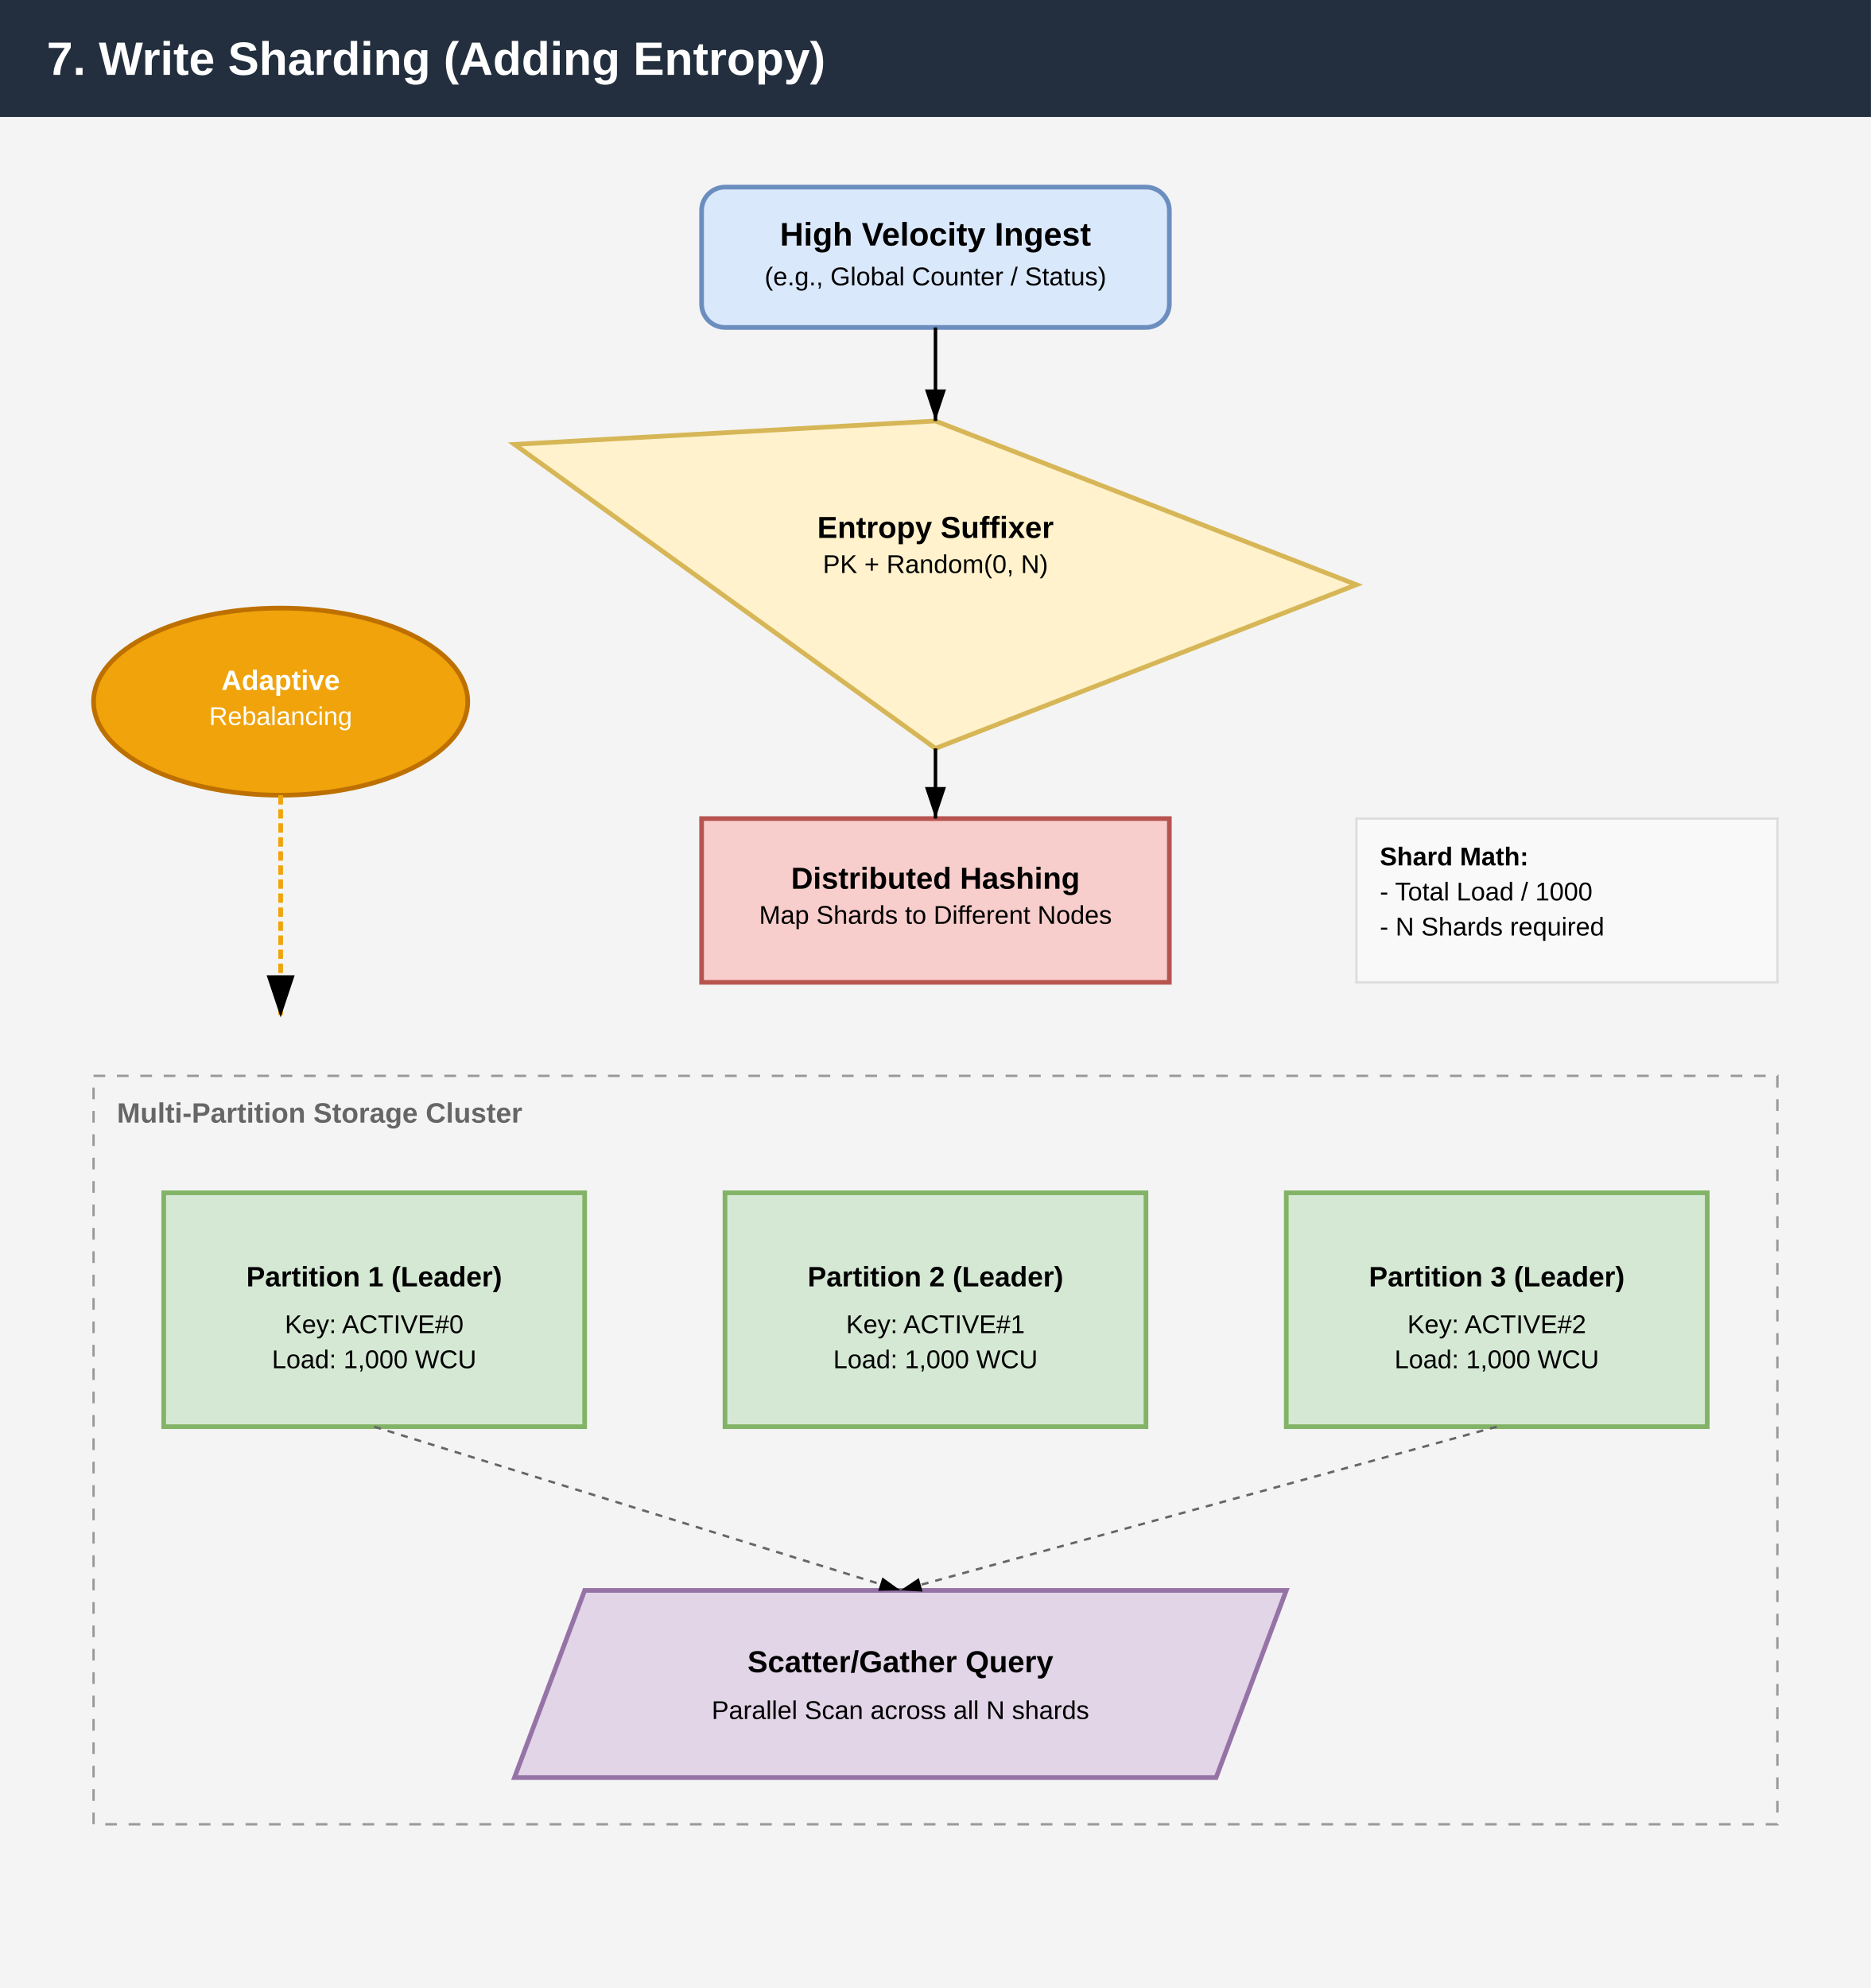
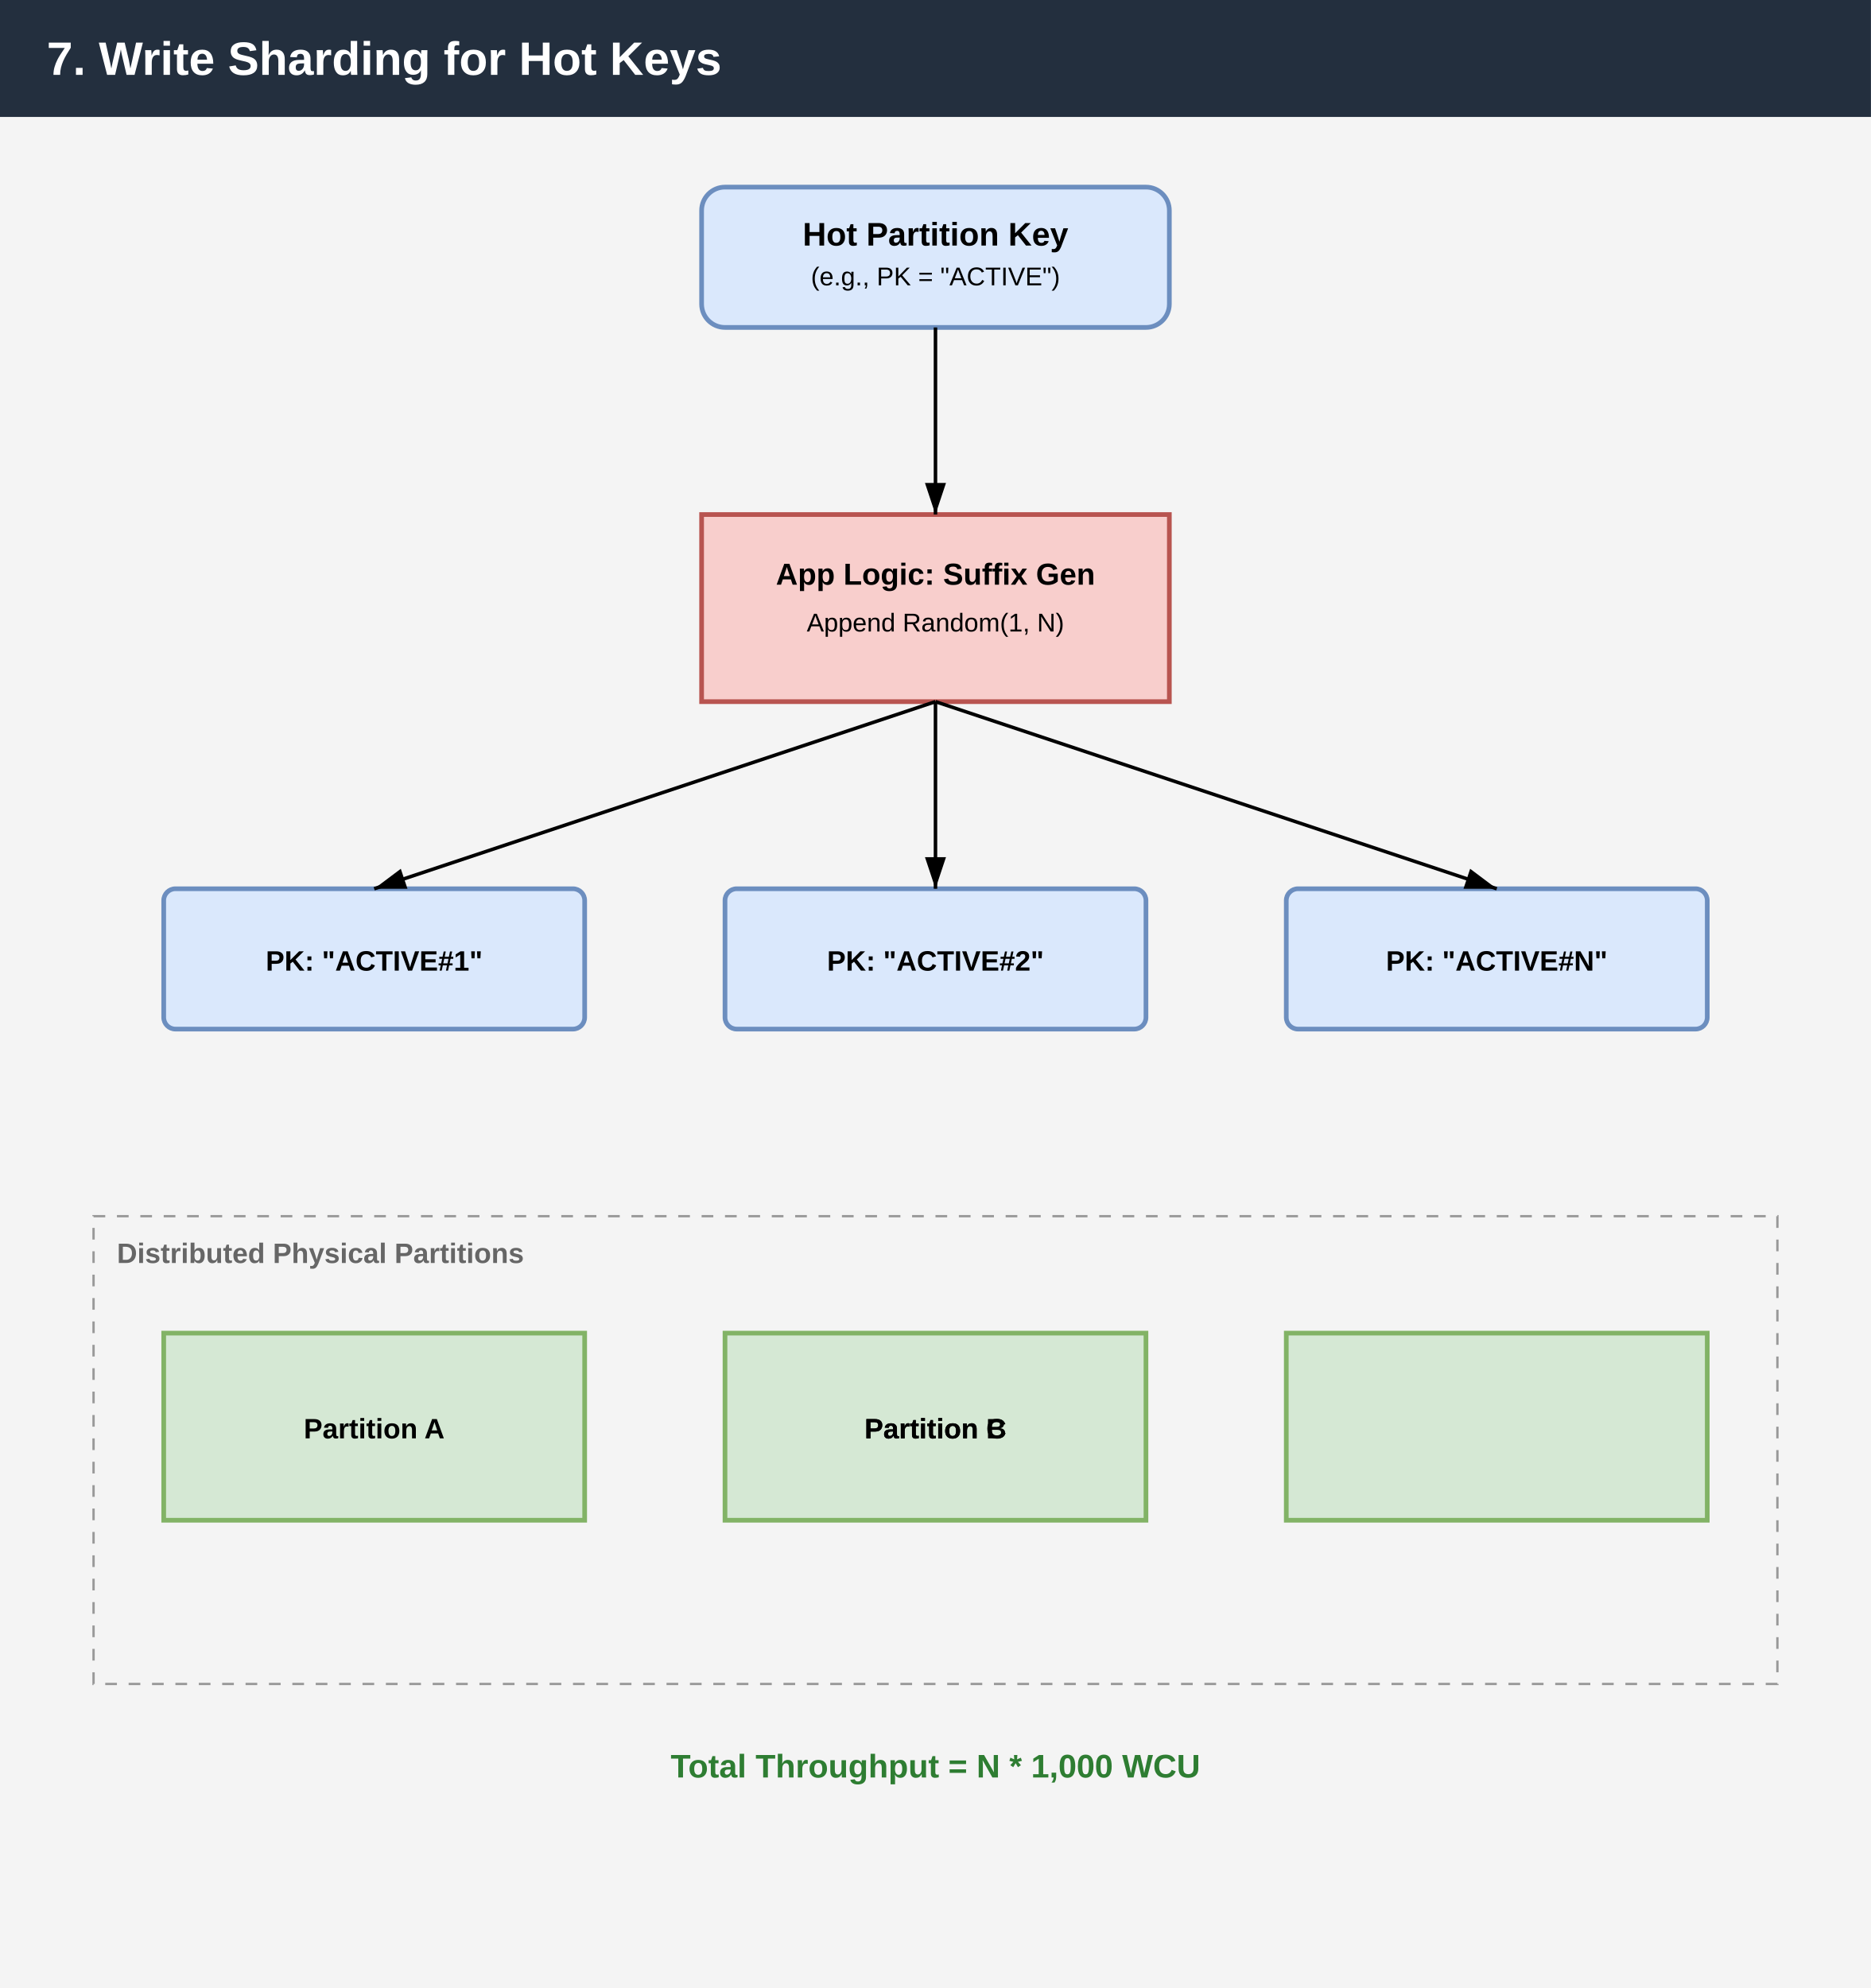
<svg xmlns="http://www.w3.org/2000/svg" viewBox="0 0 800 850">
  <defs>
    <marker id="arrow" markerWidth="10" markerHeight="10" refX="9" refY="3" orient="auto" markerUnits="strokeWidth">
      <path d="M0,0 L0,6 L9,3 z" fill="#000" />
    </marker>
  </defs>
  <rect width="100%" height="100%" fill="#f4f4f4" />
  <rect width="100%" height="50" fill="#232F3E" />
-   <text x="20" y="32" font-family="Arial" font-size="20" fill="#ffffff" font-weight="bold">7. Write Sharding (Adding Entropy)</text>
+   <text x="20" y="32" font-family="Arial" font-size="20" fill="#ffffff" font-weight="bold">7. Write Sharding for Hot Keys</text>
  <rect x="300" y="80" width="200" height="60" rx="10" fill="#dae8fc" stroke="#6c8ebf" stroke-width="2" />
-   <text x="400" y="105" text-anchor="middle" font-family="Arial" font-size="14" font-weight="bold">High Velocity Ingest</text>
-   <text x="400" y="122" text-anchor="middle" font-family="Arial" font-size="11">(e.g., Global Counter / Status)</text>
-   <path d="M400,160 L580,230 L400,300 L220,170 Z" fill="#fff2cc" stroke="#d6b656" stroke-width="2" transform="translate(0,20)" />
-   <text x="400" y="230" text-anchor="middle" font-family="Arial" font-size="13" font-weight="bold">Entropy Suffixer</text>
-   <text x="400" y="245" text-anchor="middle" font-family="Arial" font-size="11">PK + Random(0, N)</text>
-   <line x1="400" y1="140" x2="400" y2="180" stroke="#000" stroke-width="1.5" marker-end="url(#arrow)" />
-   <rect x="300" y="350" width="200" height="70" fill="#f8cecc" stroke="#b85450" stroke-width="2" />
-   <text x="400" y="380" text-anchor="middle" font-family="Arial" font-size="13" font-weight="bold">Distributed Hashing</text>
-   <text x="400" y="395" text-anchor="middle" font-family="Arial" font-size="11">Map Shards to Different Nodes</text>
-   <line x1="400" y1="320" x2="400" y2="350" stroke="#000" stroke-width="1.5" marker-end="url(#arrow)" />
-   <rect x="40" y="460" width="720" height="320" fill="none" stroke="#999" stroke-dasharray="5,5" />
-   <text x="50" y="480" font-family="Arial" font-size="12" font-weight="bold" fill="#666">Multi-Partition Storage Cluster</text>
-   <rect x="70" y="510" width="180" height="100" fill="#d5e8d4" stroke="#82b366" stroke-width="2" />
-   <text x="160" y="550" text-anchor="middle" font-family="Arial" font-size="12" font-weight="bold">Partition 1 (Leader)</text>
-   <text x="160" y="570" text-anchor="middle" font-family="Arial" font-size="11">Key: ACTIVE#0</text>
-   <text x="160" y="585" text-anchor="middle" font-family="Arial" font-size="11">Load: 1,000 WCU</text>
-   <rect x="310" y="510" width="180" height="100" fill="#d5e8d4" stroke="#82b366" stroke-width="2" />
-   <text x="400" y="550" text-anchor="middle" font-family="Arial" font-size="12" font-weight="bold">Partition 2 (Leader)</text>
-   <text x="400" y="570" text-anchor="middle" font-family="Arial" font-size="11">Key: ACTIVE#1</text>
-   <text x="400" y="585" text-anchor="middle" font-family="Arial" font-size="11">Load: 1,000 WCU</text>
-   <rect x="550" y="510" width="180" height="100" fill="#d5e8d4" stroke="#82b366" stroke-width="2" />
-   <text x="640" y="550" text-anchor="middle" font-family="Arial" font-size="12" font-weight="bold">Partition 3 (Leader)</text>
-   <text x="640" y="570" text-anchor="middle" font-family="Arial" font-size="11">Key: ACTIVE#2</text>
-   <text x="640" y="585" text-anchor="middle" font-family="Arial" font-size="11">Load: 1,000 WCU</text>
-   <polygon points="250,680 550,680 520,760 220,760" fill="#e1d5e7" stroke="#9673a6" stroke-width="2" />
-   <text x="385" y="715" text-anchor="middle" font-family="Arial" font-size="13" font-weight="bold">Scatter/Gather Query</text>
-   <text x="385" y="735" text-anchor="middle" font-family="Arial" font-size="11">Parallel Scan across all N shards</text>
-   <line x1="160" y1="610" x2="385" y2="680" stroke="#666" stroke-width="1" stroke-dasharray="3,3" marker-end="url(#arrow)" />
-   <line x1="640" y1="610" x2="385" y2="680" stroke="#666" stroke-width="1" stroke-dasharray="3,3" marker-end="url(#arrow)" />
-   <ellipse cx="120" cy="300" rx="80" ry="40" fill="#f0a30a" stroke="#BD7000" stroke-width="2" />
-   <text x="120" y="295" text-anchor="middle" font-family="Arial" font-size="12" font-weight="bold" fill="#fff">Adaptive</text>
-   <text x="120" y="310" text-anchor="middle" font-family="Arial" font-size="11" fill="#fff">Rebalancing</text>
-   <path d="M 120 340 Q 120 400 120 435" fill="none" stroke="#f0a30a" stroke-width="2" stroke-dasharray="4,2" marker-end="url(#arrow)" />
-   <rect x="580" y="350" width="180" height="70" fill="#f9f9f9" stroke="#ddd" />
-   <text x="590" y="370" font-family="Arial" font-size="11" font-weight="bold">Shard Math:</text>
-   <text x="590" y="385" font-family="Arial" font-size="11">- Total Load / 1000</text>
-   <text x="590" y="400" font-family="Arial" font-size="11">- N Shards required</text>
+   <text x="400" y="105" text-anchor="middle" font-family="Arial" font-size="14" font-weight="bold">Hot Partition Key</text>
+   <text x="400" y="122" text-anchor="middle" font-family="Arial" font-size="11">(e.g., PK = "ACTIVE")</text>
+   <rect x="300" y="220" width="200" height="80" fill="#f8cecc" stroke="#b85450" stroke-width="2" />
+   <text x="400" y="250" text-anchor="middle" font-family="Arial" font-size="13" font-weight="bold">App Logic: Suffix Gen</text>
+   <text x="400" y="270" text-anchor="middle" font-family="Arial" font-size="11">Append Random(1, N)</text>
+   <line x1="400" y1="140" x2="400" y2="220" stroke="#000" stroke-width="1.5" marker-end="url(#arrow)" />
+   <rect x="70" y="380" width="180" height="60" rx="5" fill="#dae8fc" stroke="#6c8ebf" stroke-width="2" />
+   <text x="160" y="415" text-anchor="middle" font-family="Arial" font-size="12" font-weight="bold">PK: "ACTIVE#1"</text>
+   <rect x="310" y="380" width="180" height="60" rx="5" fill="#dae8fc" stroke="#6c8ebf" stroke-width="2" />
+   <text x="400" y="415" text-anchor="middle" font-family="Arial" font-size="12" font-weight="bold">PK: "ACTIVE#2"</text>
+   <rect x="550" y="380" width="180" height="60" rx="5" fill="#dae8fc" stroke="#6c8ebf" stroke-width="2" />
+   <text x="640" y="415" text-anchor="middle" font-family="Arial" font-size="12" font-weight="bold">PK: "ACTIVE#N"</text>
+   <line x1="400" y1="300" x2="160" y2="380" stroke="#000" stroke-width="1.5" marker-end="url(#arrow)" />
+   <line x1="400" y1="300" x2="400" y2="380" stroke="#000" stroke-width="1.5" marker-end="url(#arrow)" />
+   <line x1="400" y1="300" x2="640" y2="380" stroke="#000" stroke-width="1.5" marker-end="url(#arrow)" />
+   <rect x="40" y="520" width="720" height="200" fill="none" stroke="#999" stroke-dasharray="5,5" />
+   <text x="50" y="540" font-family="Arial" font-size="12" font-weight="bold" fill="#666">Distributed Physical Partitions</text>
+   <rect x="70" y="570" width="180" height="80" fill="#d5e8d4" stroke="#82b366" stroke-width="2" />
+   <text x="160" y="615" text-anchor="middle" font-family="Arial" font-size="12" font-weight="bold">Partition A</text>
+   <rect x="310" y="570" width="180" height="80" fill="#d5e8d4" stroke="#82b366" stroke-width="2" />
+   <text x="400" y="615" text-anchor="middle" font-family="Arial" font-size="12" font-weight="bold">Partition B</text>
+   <rect x="550" y="570" width="180" height="80" fill="#d5e8d4" stroke="#82b366" stroke-width="2" />
+   <text x="400" y="615" text-anchor="middle" font-family="Arial" font-size="12" font-weight="bold">Partition C</text>
+   <text x="400" y="760" text-anchor="middle" font-family="Arial" font-size="14" font-weight="bold" fill="#2e7d32">Total Throughput = N * 1,000 WCU</text>
</svg>
